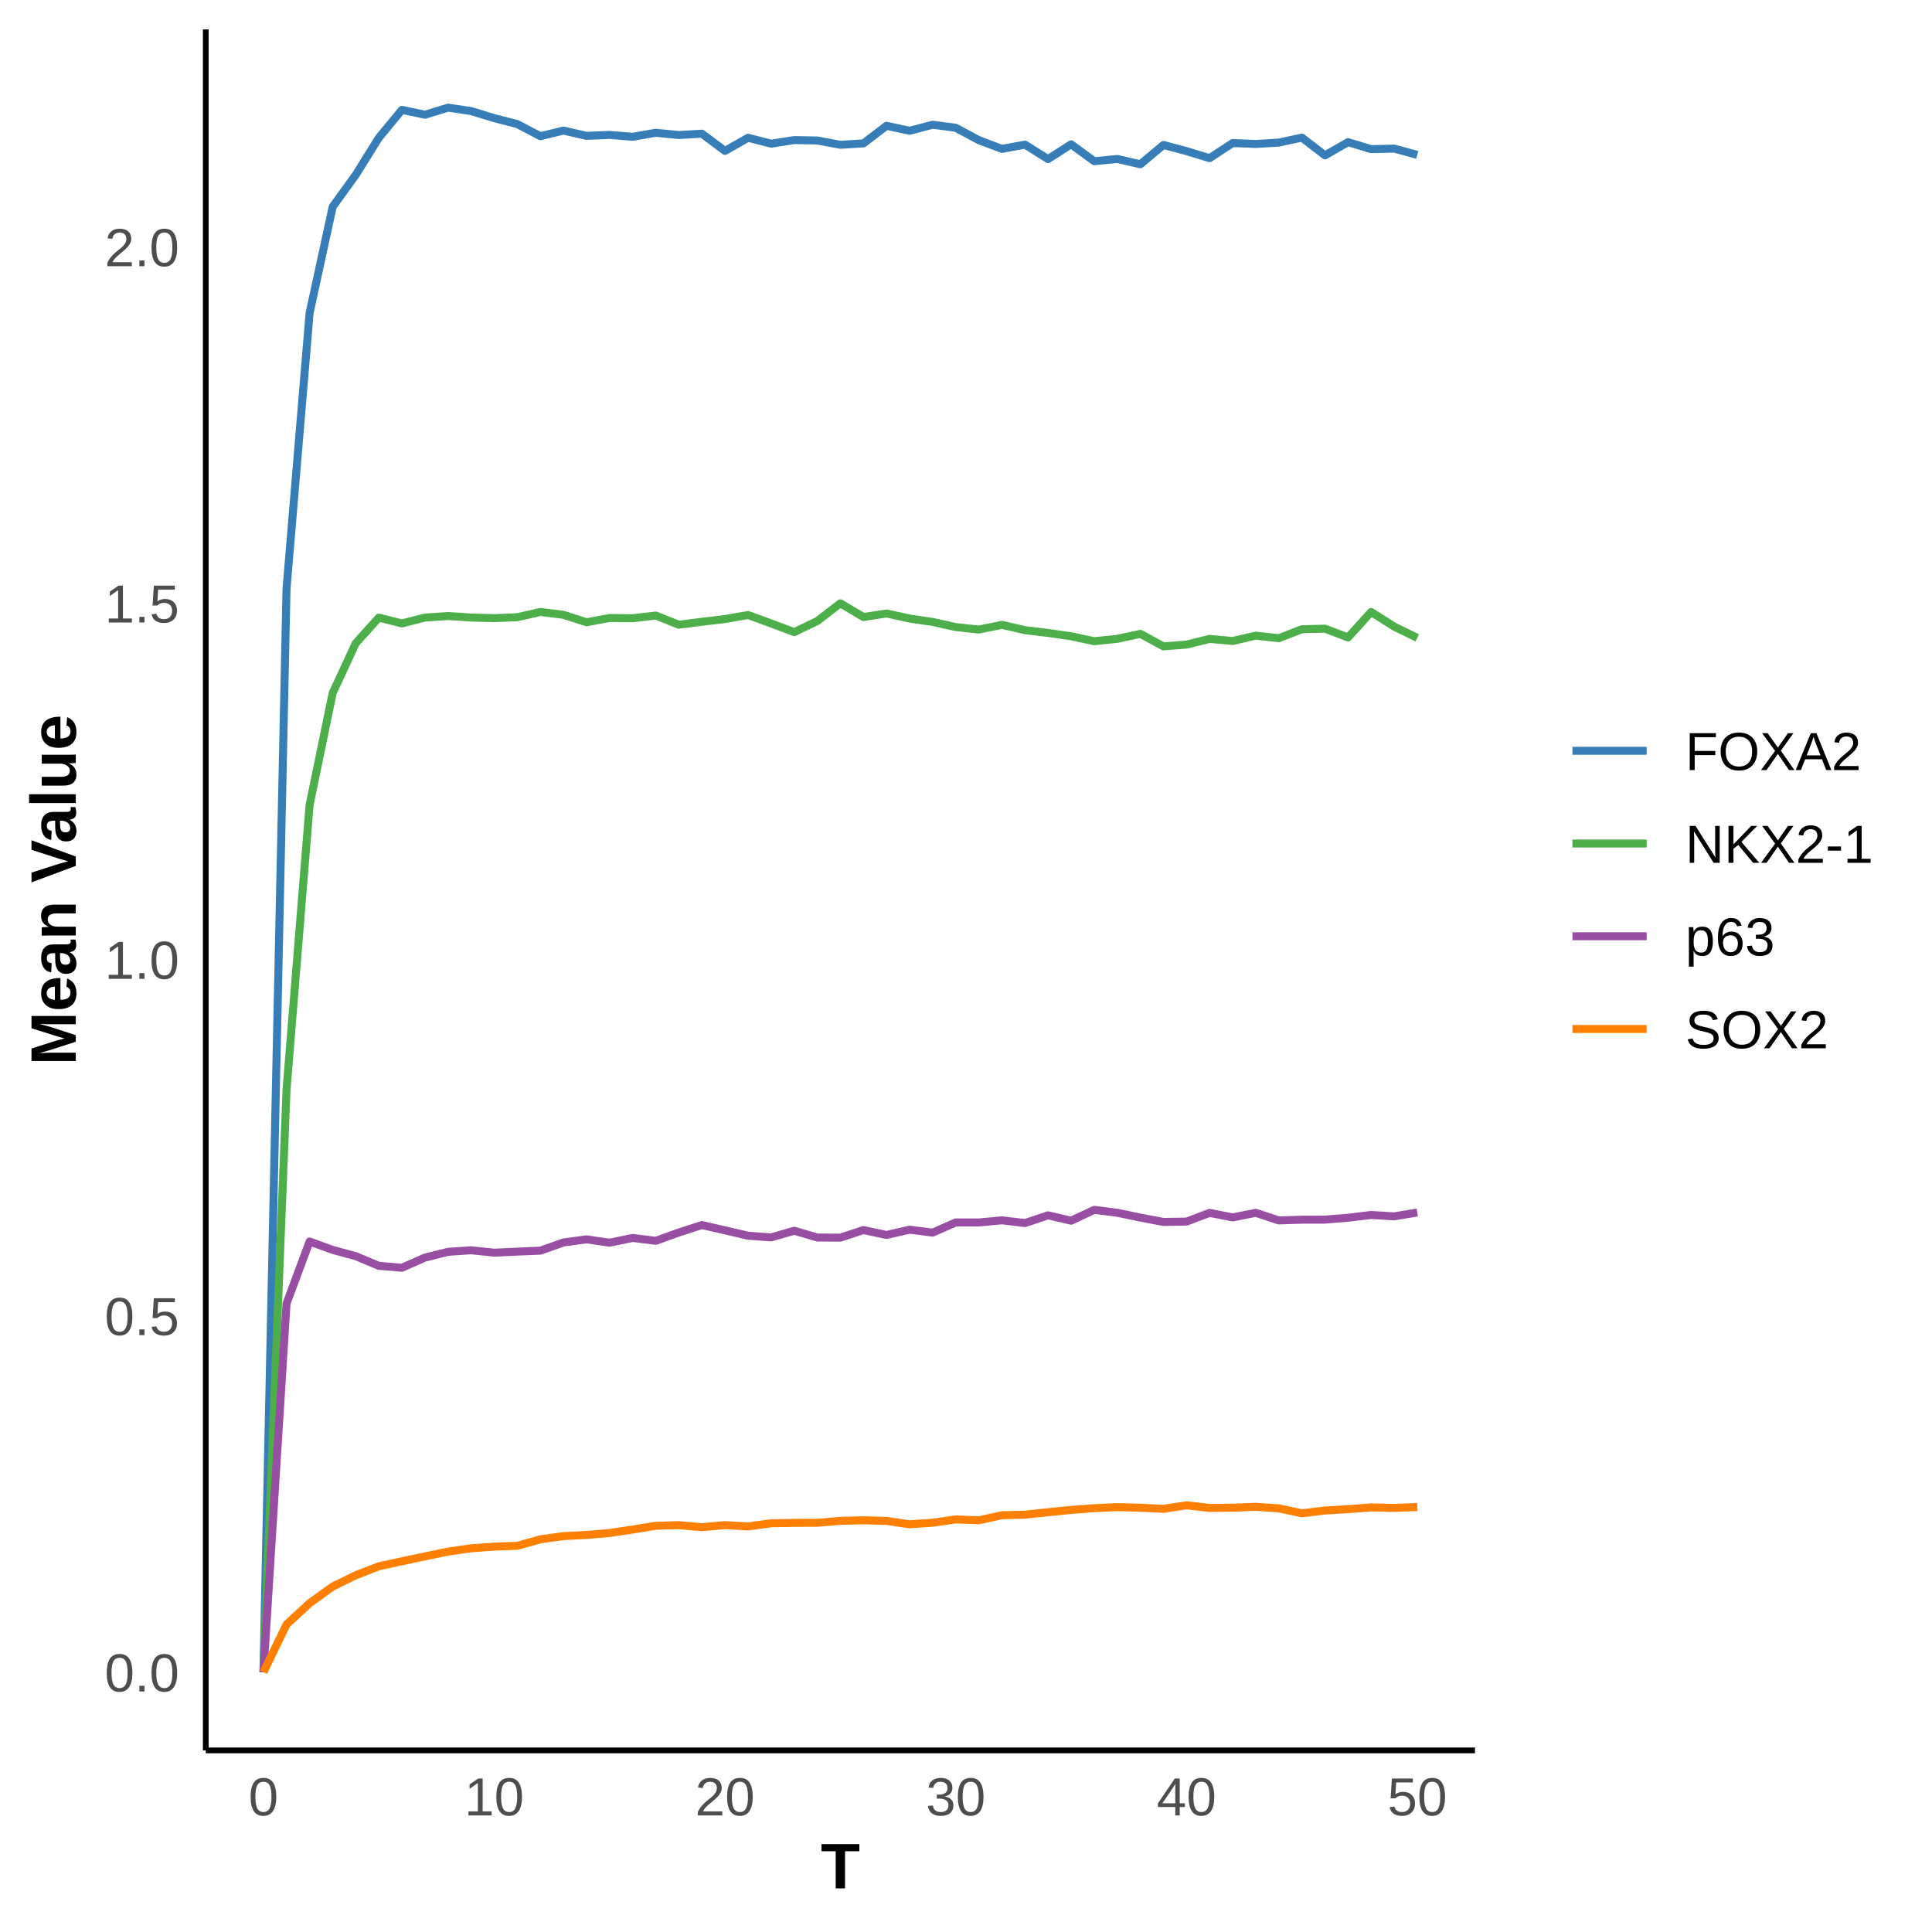
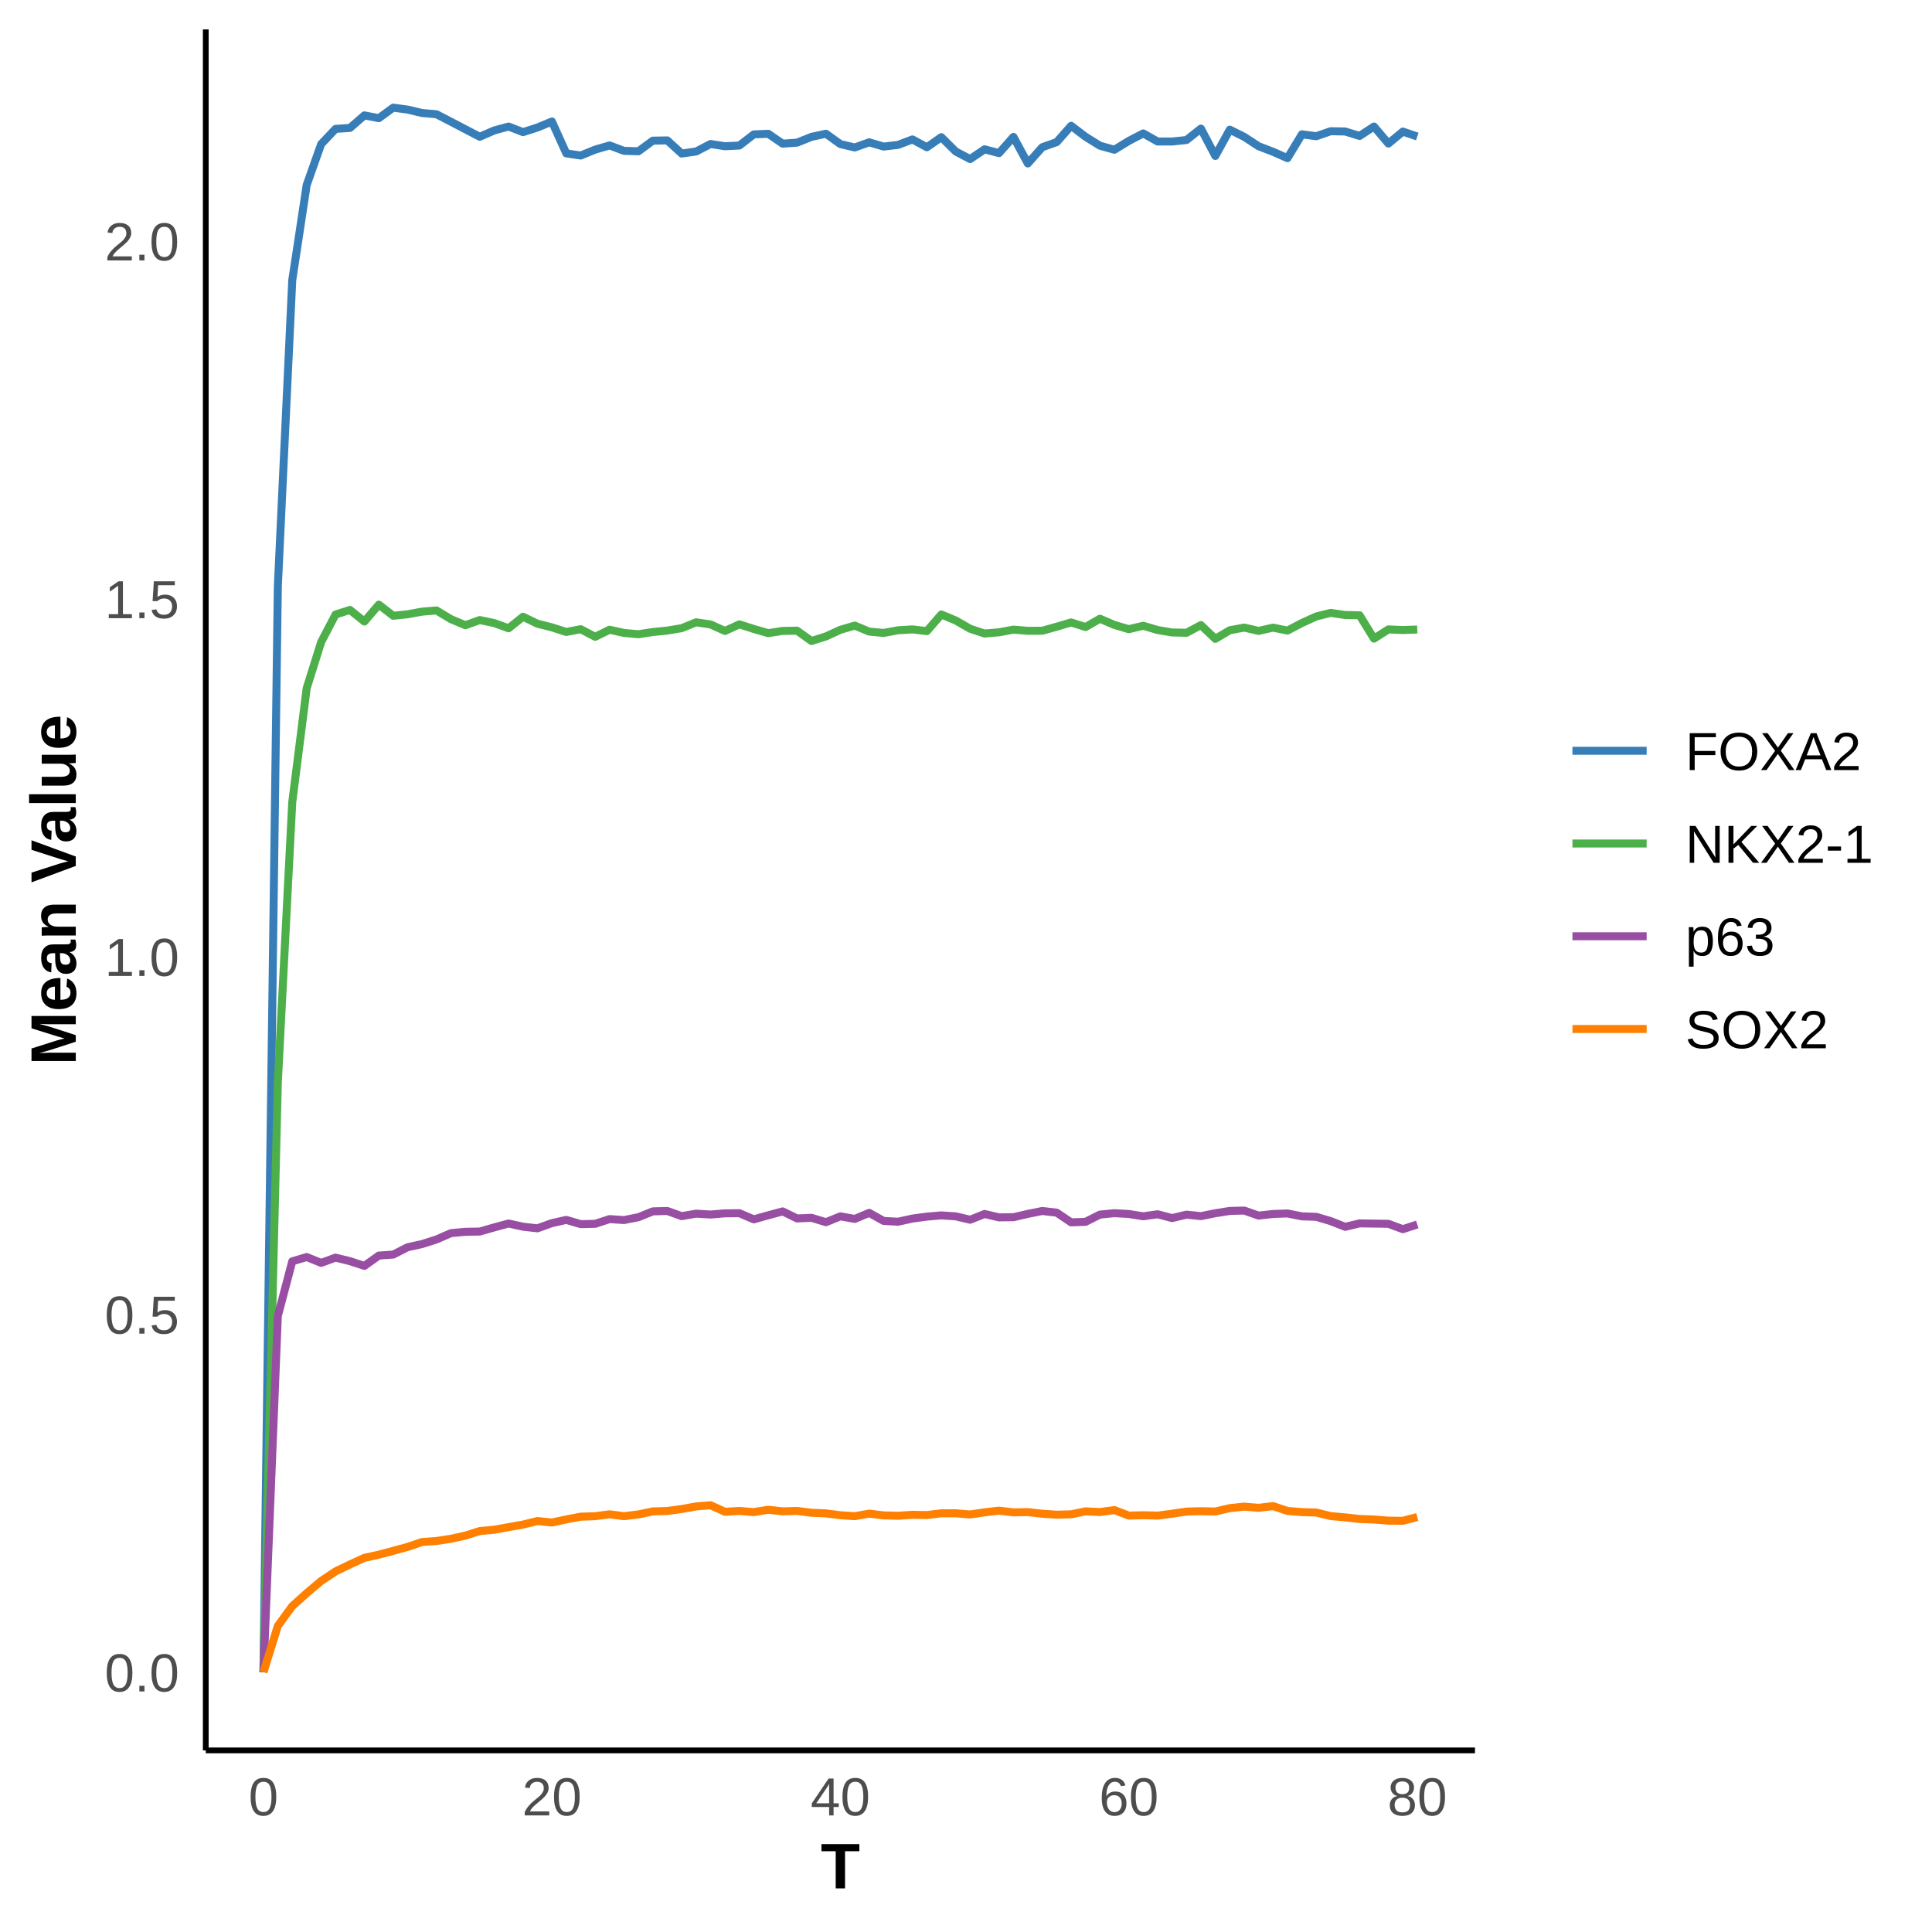
<svg xmlns="http://www.w3.org/2000/svg" class="svglite" width="360.00pt" height="360.00pt" viewBox="0 0 360.00 360.00">
  <defs>
    <style type="text/css">
    .svglite line, .svglite polyline, .svglite polygon, .svglite path, .svglite rect, .svglite circle {
      fill: none;
      stroke: #000000;
      stroke-linecap: round;
      stroke-linejoin: round;
      stroke-miterlimit: 10.00;
    }
    .svglite text {
      white-space: pre;
    }
  </style>
  </defs>
  <rect width="100%" height="100%" style="stroke: none; fill: #FFFFFF;" />
  <defs>
    <clipPath id="cpMC4wMHwzNjAuMDB8MC4wMHwzNjAuMDA=">
      <rect x="0.00" y="0.00" width="360.00" height="360.00" />
    </clipPath>
  </defs>
  <g clip-path="url(#cpMC4wMHwzNjAuMDB8MC4wMHwzNjAuMDA=)">
</g>
  <defs>
    <clipPath id="cpMzguMzR8Mjc0Ljg0fDUuNDh8MzI2LjE2">
      <rect x="38.34" y="5.48" width="236.50" height="320.68" />
    </clipPath>
  </defs>
  <g clip-path="url(#cpMzguMzR8Mjc0Ljg0fDUuNDh8MzI2LjE2)">
-     <polyline points="49.09,311.59 53.39,109.69 57.69,58.32 61.99,38.52 66.29,32.58 70.59,25.68 74.89,20.47 79.19,21.38 83.49,20.06 87.79,20.70 92.09,22.01 96.39,23.12 100.69,25.38 104.99,24.33 109.29,25.31 113.59,25.14 117.89,25.49 122.19,24.74 126.49,25.16 130.79,24.91 135.09,28.12 139.39,25.67 143.69,26.77 147.99,26.10 152.29,26.18 156.59,26.98 160.89,26.72 165.19,23.44 169.49,24.37 173.79,23.24 178.09,23.81 182.39,26.12 186.69,27.74 190.99,26.95 195.29,29.64 199.59,26.89 203.89,30.04 208.19,29.62 212.49,30.61 216.79,27.01 221.09,28.16 225.39,29.47 229.69,26.65 233.99,26.83 238.29,26.57 242.59,25.64 246.89,28.95 251.19,26.49 255.49,27.79 259.79,27.69 264.09,28.86 " style="stroke-width: 1.49; stroke: #377EB8; stroke-linecap: butt;" />
-     <polyline points="49.09,311.59 53.39,203.05 57.69,149.97 61.99,129.13 66.29,119.86 70.59,115.08 74.89,116.17 79.19,115.07 83.49,114.79 87.79,115.07 92.09,115.18 96.39,115.01 100.69,114.03 104.99,114.56 109.29,115.95 113.59,115.15 117.89,115.20 122.19,114.70 126.49,116.41 130.79,115.86 135.09,115.35 139.39,114.60 143.69,116.17 147.99,117.79 152.29,115.72 156.59,112.42 160.89,114.98 165.19,114.31 169.49,115.26 173.79,115.89 178.09,116.84 182.39,117.31 186.69,116.43 190.99,117.42 195.29,117.94 199.59,118.56 203.89,119.48 208.19,119.04 212.49,118.11 216.79,120.44 221.09,120.11 225.39,119.05 229.69,119.44 233.99,118.44 238.29,118.92 242.59,117.25 246.89,117.14 251.19,118.78 255.49,114.03 259.79,116.76 264.09,118.86 " style="stroke-width: 1.49; stroke: #4DAF4A; stroke-linecap: butt;" />
-     <polyline points="49.09,311.59 53.39,242.90 57.69,231.34 61.99,232.90 66.29,234.07 70.59,235.87 74.89,236.23 79.19,234.33 83.49,233.26 87.79,232.97 92.09,233.42 96.39,233.22 100.69,233.04 104.99,231.52 109.29,230.93 113.59,231.56 117.89,230.67 122.19,231.21 126.49,229.66 130.79,228.27 135.09,229.25 139.39,230.26 143.69,230.57 147.99,229.33 152.29,230.59 156.59,230.62 160.89,229.20 165.19,230.12 169.49,229.13 173.79,229.68 178.09,227.78 182.39,227.79 186.69,227.39 190.99,227.90 195.29,226.46 199.59,227.46 203.89,225.44 208.19,225.98 212.49,226.88 216.79,227.69 221.09,227.63 225.39,226.00 229.69,226.85 233.99,225.99 238.29,227.41 242.59,227.27 246.89,227.26 251.19,226.91 255.49,226.39 259.79,226.65 264.09,225.93 " style="stroke-width: 1.49; stroke: #984EA3; stroke-linecap: butt;" />
-     <polyline points="49.09,311.59 53.39,302.70 57.69,298.73 61.99,295.63 66.29,293.53 70.59,291.85 74.89,290.92 79.19,290.01 83.49,289.12 87.79,288.50 92.09,288.19 96.39,288.04 100.69,286.83 104.99,286.23 109.29,286.02 113.59,285.65 117.89,285.01 122.19,284.31 126.49,284.19 130.79,284.57 135.09,284.18 139.39,284.43 143.69,283.84 147.99,283.76 152.29,283.75 156.59,283.39 160.89,283.28 165.19,283.40 169.49,284.03 173.79,283.74 178.09,283.12 182.39,283.29 186.69,282.34 190.99,282.24 195.29,281.78 199.59,281.35 203.89,281.03 208.19,280.83 212.49,280.94 216.79,281.15 221.09,280.49 225.39,280.99 229.69,280.94 233.99,280.77 238.29,281.06 242.59,281.98 246.89,281.46 251.19,281.21 255.49,280.88 259.79,280.98 264.09,280.81 " style="stroke-width: 1.49; stroke: #FF7F00; stroke-linecap: butt;" />
+     <polyline points="49.09,311.59 51.77,109.25 54.46,52.19 57.15,34.46 59.84,26.86 62.52,24.02 65.21,23.84 67.90,21.50 70.59,22.02 73.27,20.06 75.96,20.42 78.65,21.06 81.34,21.29 84.02,22.68 86.71,24.09 89.40,25.48 92.09,24.31 94.77,23.58 97.46,24.62 100.15,23.76 102.84,22.64 105.52,28.58 108.21,28.98 110.90,27.88 113.59,27.10 116.27,28.11 118.96,28.19 121.65,26.21 124.34,26.16 127.02,28.61 129.71,28.23 132.40,26.83 135.09,27.25 137.77,27.12 140.46,25.04 143.15,24.93 145.84,26.77 148.52,26.58 151.21,25.50 153.90,24.92 156.59,26.85 159.27,27.48 161.96,26.52 164.65,27.31 167.34,27.00 170.02,25.98 172.71,27.44 175.40,25.56 178.09,28.23 180.77,29.64 183.46,27.82 186.15,28.53 188.84,25.51 191.52,30.46 194.21,27.43 196.90,26.48 199.59,23.44 202.27,25.48 204.96,27.15 207.65,27.90 210.34,26.26 213.02,24.86 215.71,26.37 218.40,26.37 221.09,26.09 223.77,23.96 226.46,29.06 229.15,24.16 231.84,25.50 234.52,27.25 237.21,28.28 239.90,29.47 242.59,25.03 245.27,25.38 247.96,24.45 250.65,24.50 253.34,25.33 256.02,23.58 258.71,26.75 261.40,24.52 264.09,25.44 " style="stroke-width: 1.49; stroke: #377EB8; stroke-linecap: butt;" />
+     <polyline points="49.09,311.59 51.77,201.69 54.46,149.45 57.15,128.22 59.84,119.65 62.52,114.51 65.21,113.65 67.90,115.81 70.59,112.67 73.27,114.74 75.96,114.46 78.65,113.97 81.34,113.75 84.02,115.37 86.71,116.50 89.40,115.54 92.09,116.10 94.77,117.07 97.46,114.92 100.15,116.22 102.84,116.90 105.52,117.76 108.21,117.24 110.90,118.66 113.59,117.34 116.27,117.94 118.96,118.18 121.65,117.77 124.34,117.50 127.02,117.05 129.71,115.96 132.40,116.36 135.09,117.57 137.77,116.34 140.46,117.20 143.15,117.98 145.84,117.56 148.52,117.52 151.21,119.44 153.90,118.59 156.59,117.36 159.27,116.57 161.96,117.69 164.65,117.94 167.34,117.44 170.02,117.28 172.71,117.60 175.40,114.50 178.09,115.62 180.77,117.16 183.46,118.05 186.15,117.82 188.84,117.32 191.52,117.54 194.21,117.53 196.90,116.78 199.59,115.98 202.27,116.84 204.96,115.29 207.65,116.45 210.34,117.24 213.02,116.60 215.71,117.40 218.40,117.85 221.09,117.91 223.77,116.48 226.46,119.04 229.15,117.44 231.84,116.94 234.52,117.56 237.21,116.95 239.90,117.50 242.59,116.09 245.27,114.87 247.96,114.20 250.65,114.60 253.34,114.65 256.02,119.00 258.71,117.28 261.40,117.40 264.09,117.30 " style="stroke-width: 1.49; stroke: #4DAF4A; stroke-linecap: butt;" />
+     <polyline points="49.09,311.59 51.77,245.22 54.46,235.03 57.15,234.23 59.84,235.32 62.52,234.34 65.21,235.00 67.90,235.88 70.59,233.96 73.27,233.77 75.96,232.40 78.65,231.81 81.34,230.95 84.02,229.78 86.71,229.53 89.40,229.48 92.09,228.71 94.77,227.98 97.46,228.58 100.15,228.88 102.84,227.91 105.52,227.31 108.21,228.10 110.90,228.04 113.59,227.16 116.27,227.34 118.96,226.81 121.65,225.72 124.34,225.65 127.02,226.61 129.71,226.15 132.40,226.31 135.09,226.09 137.77,226.06 140.46,227.21 143.15,226.45 145.84,225.73 148.52,227.04 151.21,226.92 153.90,227.74 156.59,226.65 159.27,227.13 161.96,226.00 164.65,227.50 167.34,227.65 170.02,227.06 172.71,226.70 175.40,226.47 178.09,226.65 180.77,227.28 183.46,226.21 186.15,226.84 188.84,226.81 191.52,226.19 194.21,225.65 196.90,225.96 199.59,227.77 202.27,227.67 204.96,226.32 207.65,226.06 210.34,226.21 213.02,226.64 215.71,226.26 218.40,226.97 221.09,226.33 223.77,226.61 226.46,226.07 229.15,225.64 231.84,225.57 234.52,226.51 237.21,226.21 239.90,226.11 242.59,226.65 245.27,226.74 247.96,227.54 250.65,228.60 253.34,227.96 256.02,228.00 258.71,228.04 261.40,229.04 264.09,228.16 " style="stroke-width: 1.49; stroke: #984EA3; stroke-linecap: butt;" />
+     <polyline points="49.09,311.59 51.77,302.97 54.46,299.28 57.15,296.86 59.84,294.60 62.52,292.81 65.21,291.51 67.90,290.28 70.59,289.69 73.27,288.98 75.96,288.24 78.65,287.33 81.34,287.14 84.02,286.73 86.71,286.14 89.40,285.29 92.09,285.04 94.77,284.56 97.46,284.08 100.15,283.42 102.84,283.70 105.52,283.12 108.21,282.61 110.90,282.52 113.59,282.17 116.27,282.52 118.96,282.19 121.65,281.63 124.34,281.55 127.02,281.19 129.71,280.70 132.40,280.48 135.09,281.70 137.77,281.54 140.46,281.76 143.15,281.32 145.84,281.62 148.52,281.54 151.21,281.88 153.90,282.00 156.59,282.34 159.27,282.52 161.96,282.04 164.65,282.37 167.34,282.44 170.02,282.26 172.71,282.31 175.40,281.98 178.09,281.98 180.77,282.20 183.46,281.80 186.15,281.49 188.84,281.81 191.52,281.76 194.21,282.06 196.90,282.24 199.59,282.17 202.27,281.62 204.96,281.75 207.65,281.38 210.34,282.41 213.02,282.34 215.71,282.41 218.40,282.06 221.09,281.66 223.77,281.59 226.46,281.65 229.15,281.02 231.84,280.74 234.52,280.96 237.21,280.64 239.90,281.54 242.59,281.76 245.27,281.84 247.96,282.50 250.65,282.74 253.34,283.04 256.02,283.14 258.71,283.35 261.40,283.38 264.09,282.68 " style="stroke-width: 1.49; stroke: #FF7F00; stroke-linecap: butt;" />
  </g>
  <g clip-path="url(#cpMC4wMHwzNjAuMDB8MC4wMHwzNjAuMDA=)">
    <polyline points="38.34,326.16 38.34,5.48 " style="stroke-width: 1.07; stroke-linecap: butt;" />
    <text x="33.40" y="315.18" text-anchor="end" style="font-size: 10.00px;fill: #4D4D4D; font-family: &quot;Arial&quot;;" textLength="13.90px" lengthAdjust="spacingAndGlyphs">0.0</text>
-     <text x="33.40" y="248.78" text-anchor="end" style="font-size: 10.00px;fill: #4D4D4D; font-family: &quot;Arial&quot;;" textLength="13.90px" lengthAdjust="spacingAndGlyphs">0.5</text>
-     <text x="33.40" y="182.39" text-anchor="end" style="font-size: 10.00px;fill: #4D4D4D; font-family: &quot;Arial&quot;;" textLength="13.90px" lengthAdjust="spacingAndGlyphs">1.0</text>
-     <text x="33.40" y="116.00" text-anchor="end" style="font-size: 10.00px;fill: #4D4D4D; font-family: &quot;Arial&quot;;" textLength="13.90px" lengthAdjust="spacingAndGlyphs">1.5</text>
-     <text x="33.40" y="49.60" text-anchor="end" style="font-size: 10.00px;fill: #4D4D4D; font-family: &quot;Arial&quot;;" textLength="13.90px" lengthAdjust="spacingAndGlyphs">2.0</text>
+     <text x="33.40" y="248.51" text-anchor="end" style="font-size: 10.00px;fill: #4D4D4D; font-family: &quot;Arial&quot;;" textLength="13.90px" lengthAdjust="spacingAndGlyphs">0.5</text>
+     <text x="33.40" y="181.85" text-anchor="end" style="font-size: 10.00px;fill: #4D4D4D; font-family: &quot;Arial&quot;;" textLength="13.90px" lengthAdjust="spacingAndGlyphs">1.0</text>
+     <text x="33.40" y="115.19" text-anchor="end" style="font-size: 10.00px;fill: #4D4D4D; font-family: &quot;Arial&quot;;" textLength="13.90px" lengthAdjust="spacingAndGlyphs">1.5</text>
+     <text x="33.40" y="48.52" text-anchor="end" style="font-size: 10.00px;fill: #4D4D4D; font-family: &quot;Arial&quot;;" textLength="13.90px" lengthAdjust="spacingAndGlyphs">2.0</text>
    <polyline points="38.34,326.16 274.84,326.16 " style="stroke-width: 1.07; stroke-linecap: butt;" />
    <text x="49.09" y="338.27" text-anchor="middle" style="font-size: 10.00px;fill: #4D4D4D; font-family: &quot;Arial&quot;;" textLength="5.56px" lengthAdjust="spacingAndGlyphs">0</text>
-     <text x="92.09" y="338.27" text-anchor="middle" style="font-size: 10.00px;fill: #4D4D4D; font-family: &quot;Arial&quot;;" textLength="11.12px" lengthAdjust="spacingAndGlyphs">10</text>
-     <text x="135.09" y="338.27" text-anchor="middle" style="font-size: 10.00px;fill: #4D4D4D; font-family: &quot;Arial&quot;;" textLength="11.12px" lengthAdjust="spacingAndGlyphs">20</text>
-     <text x="178.09" y="338.27" text-anchor="middle" style="font-size: 10.00px;fill: #4D4D4D; font-family: &quot;Arial&quot;;" textLength="11.12px" lengthAdjust="spacingAndGlyphs">30</text>
-     <text x="221.09" y="338.27" text-anchor="middle" style="font-size: 10.00px;fill: #4D4D4D; font-family: &quot;Arial&quot;;" textLength="11.12px" lengthAdjust="spacingAndGlyphs">40</text>
-     <text x="264.09" y="338.27" text-anchor="middle" style="font-size: 10.00px;fill: #4D4D4D; font-family: &quot;Arial&quot;;" textLength="11.12px" lengthAdjust="spacingAndGlyphs">50</text>
+     <text x="102.84" y="338.27" text-anchor="middle" style="font-size: 10.00px;fill: #4D4D4D; font-family: &quot;Arial&quot;;" textLength="11.12px" lengthAdjust="spacingAndGlyphs">20</text>
+     <text x="156.59" y="338.27" text-anchor="middle" style="font-size: 10.00px;fill: #4D4D4D; font-family: &quot;Arial&quot;;" textLength="11.12px" lengthAdjust="spacingAndGlyphs">40</text>
+     <text x="210.34" y="338.27" text-anchor="middle" style="font-size: 10.00px;fill: #4D4D4D; font-family: &quot;Arial&quot;;" textLength="11.12px" lengthAdjust="spacingAndGlyphs">60</text>
+     <text x="264.09" y="338.27" text-anchor="middle" style="font-size: 10.00px;fill: #4D4D4D; font-family: &quot;Arial&quot;;" textLength="11.12px" lengthAdjust="spacingAndGlyphs">80</text>
    <text x="156.59" y="351.87" text-anchor="middle" style="font-size: 12.00px; font-weight: bold; font-family: &quot;Arial&quot;;" textLength="7.33px" lengthAdjust="spacingAndGlyphs">T</text>
    <text transform="translate(14.12,165.82) rotate(-90)" text-anchor="middle" style="font-size: 12.00px; font-weight: bold; font-family: &quot;Arial&quot;;" textLength="66.03px" lengthAdjust="spacingAndGlyphs">Mean Value</text>
    <line x1="293.00" y1="139.90" x2="306.83" y2="139.90" style="stroke-width: 1.49; stroke: #377EB8; stroke-linecap: butt;" />
    <line x1="293.00" y1="157.18" x2="306.83" y2="157.18" style="stroke-width: 1.49; stroke: #4DAF4A; stroke-linecap: butt;" />
    <line x1="293.00" y1="174.46" x2="306.83" y2="174.46" style="stroke-width: 1.49; stroke: #984EA3; stroke-linecap: butt;" />
    <line x1="293.00" y1="191.74" x2="306.83" y2="191.74" style="stroke-width: 1.49; stroke: #FF7F00; stroke-linecap: butt;" />
    <text x="314.03" y="143.49" style="font-size: 10.00px; font-family: &quot;Arial&quot;;" textLength="32.77px" lengthAdjust="spacingAndGlyphs">FOXA2</text>
    <text x="314.03" y="160.77" style="font-size: 10.00px; font-family: &quot;Arial&quot;;" textLength="35.01px" lengthAdjust="spacingAndGlyphs">NKX2-1</text>
    <text x="314.03" y="178.05" style="font-size: 10.00px; font-family: &quot;Arial&quot;;" textLength="16.68px" lengthAdjust="spacingAndGlyphs">p63</text>
    <text x="314.03" y="195.33" style="font-size: 10.00px; font-family: &quot;Arial&quot;;" textLength="26.67px" lengthAdjust="spacingAndGlyphs">SOX2</text>
  </g>
</svg>
